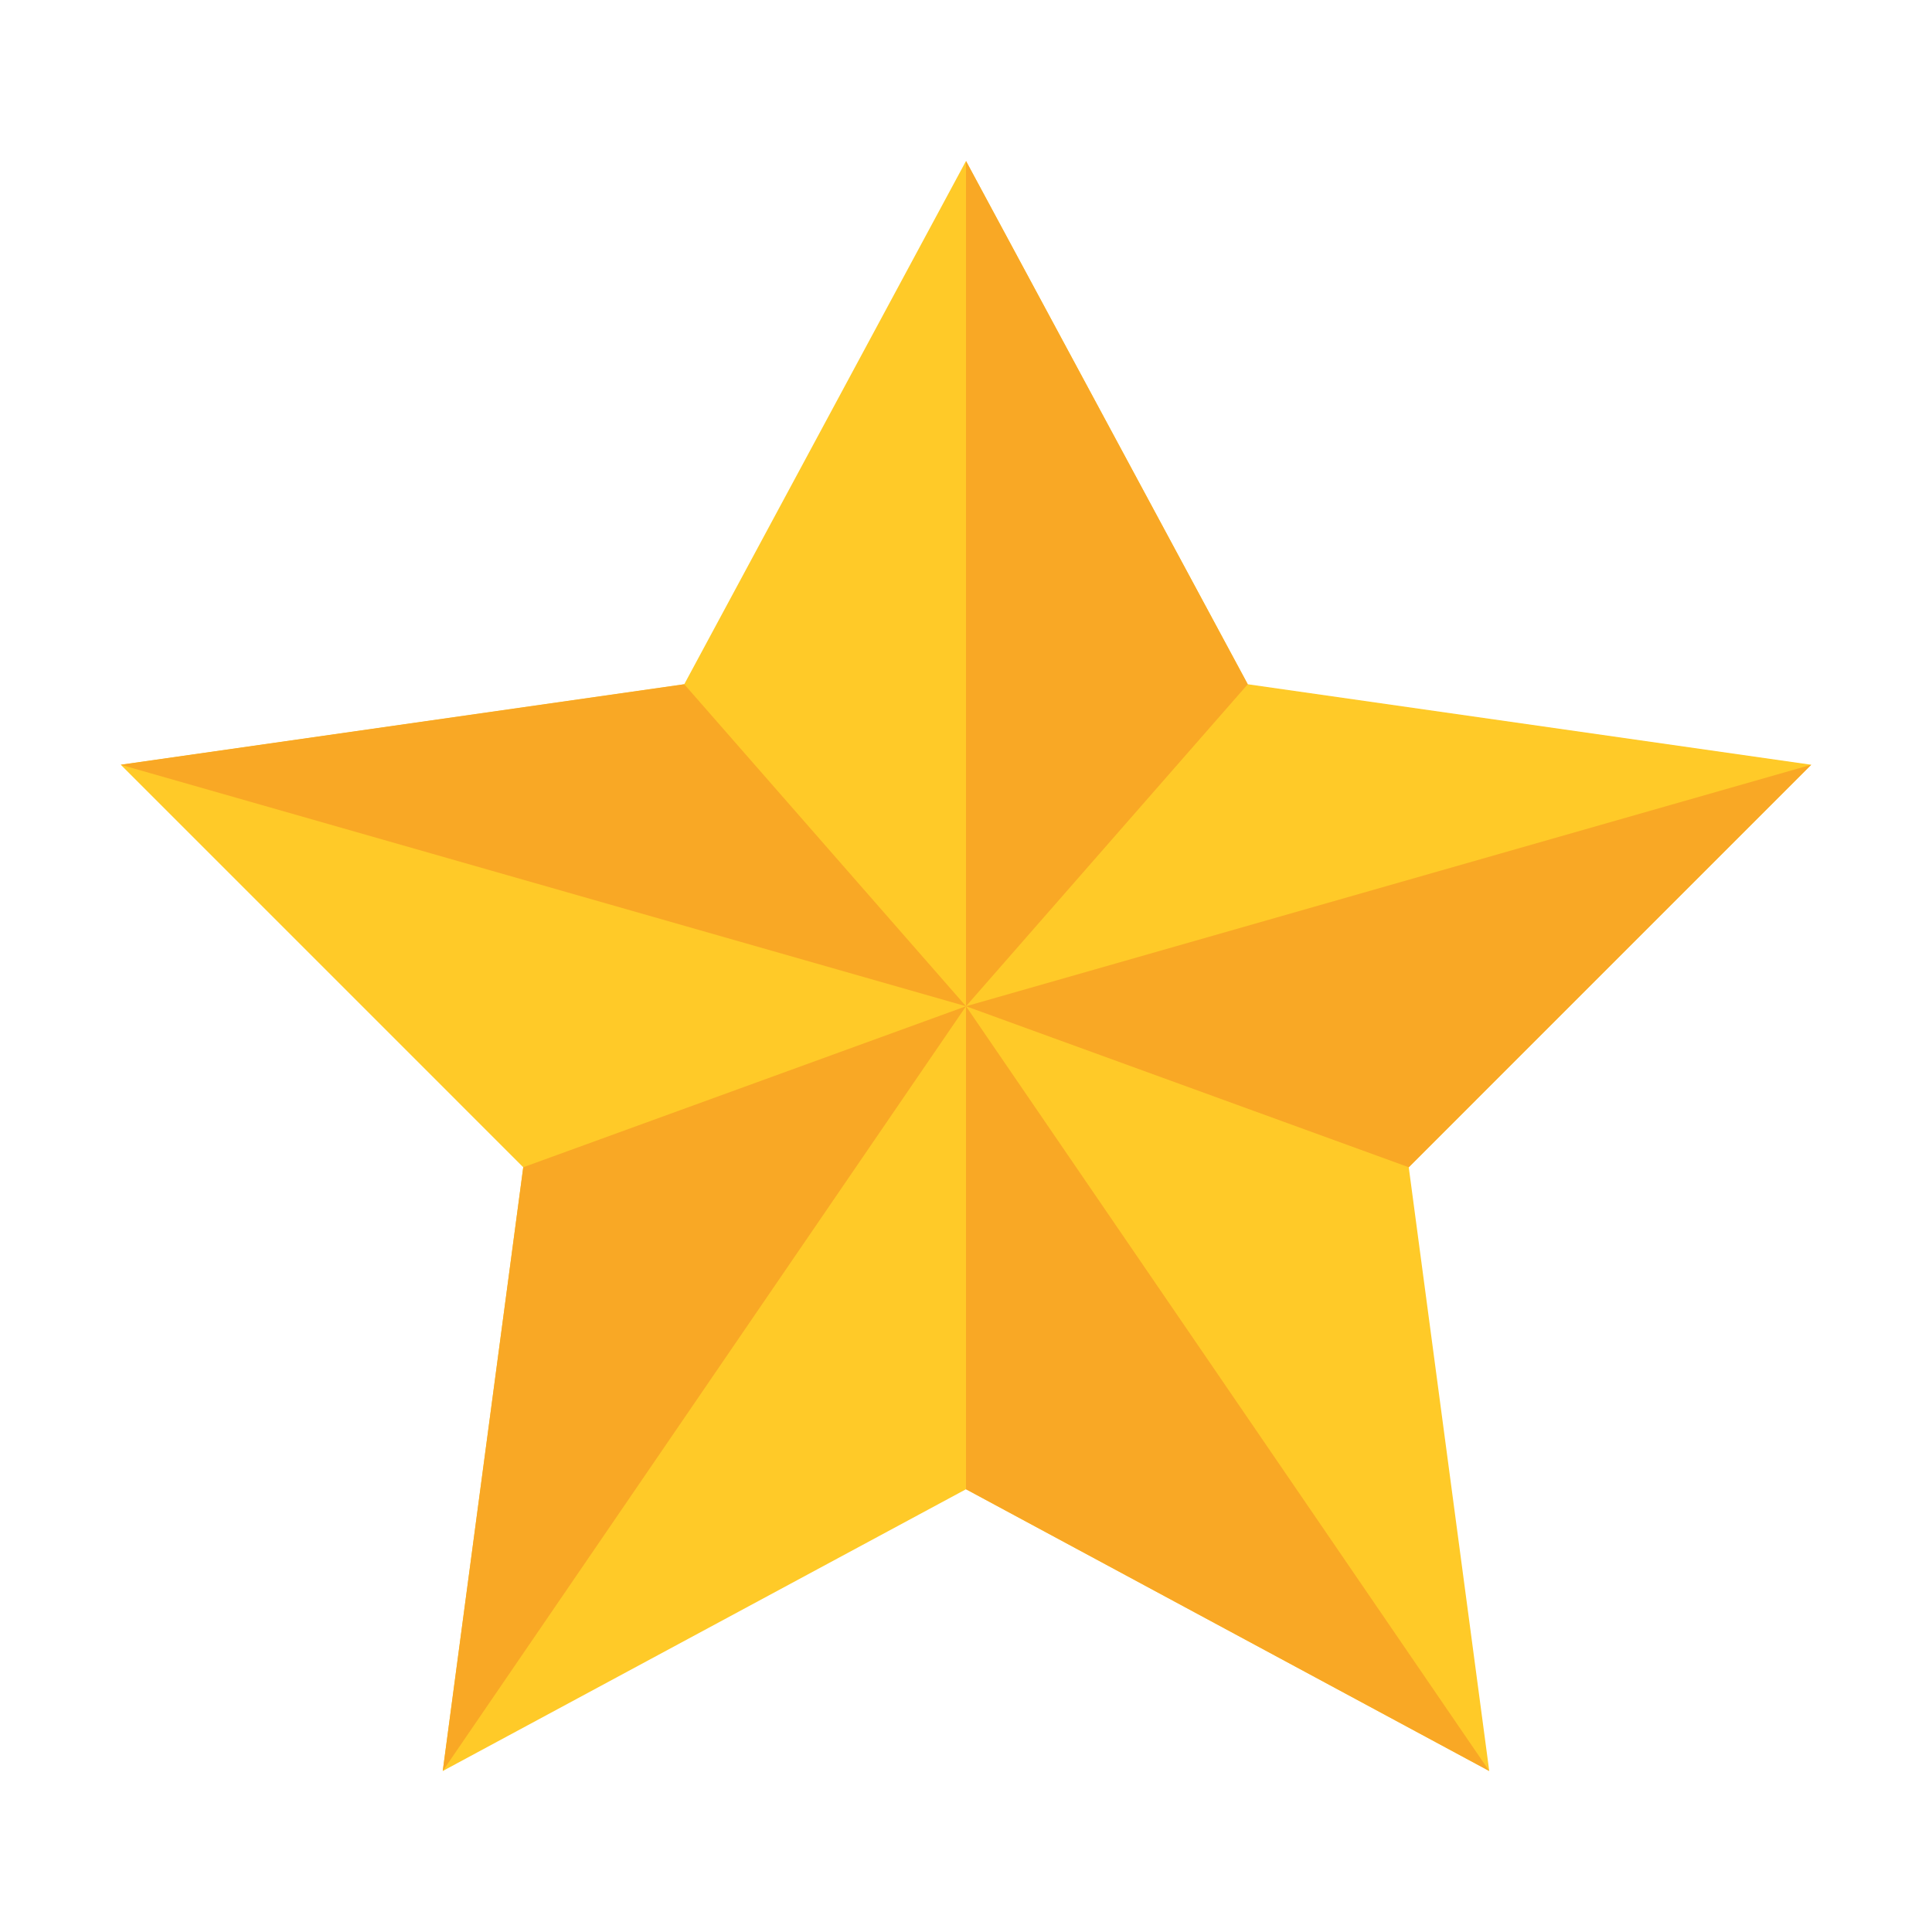
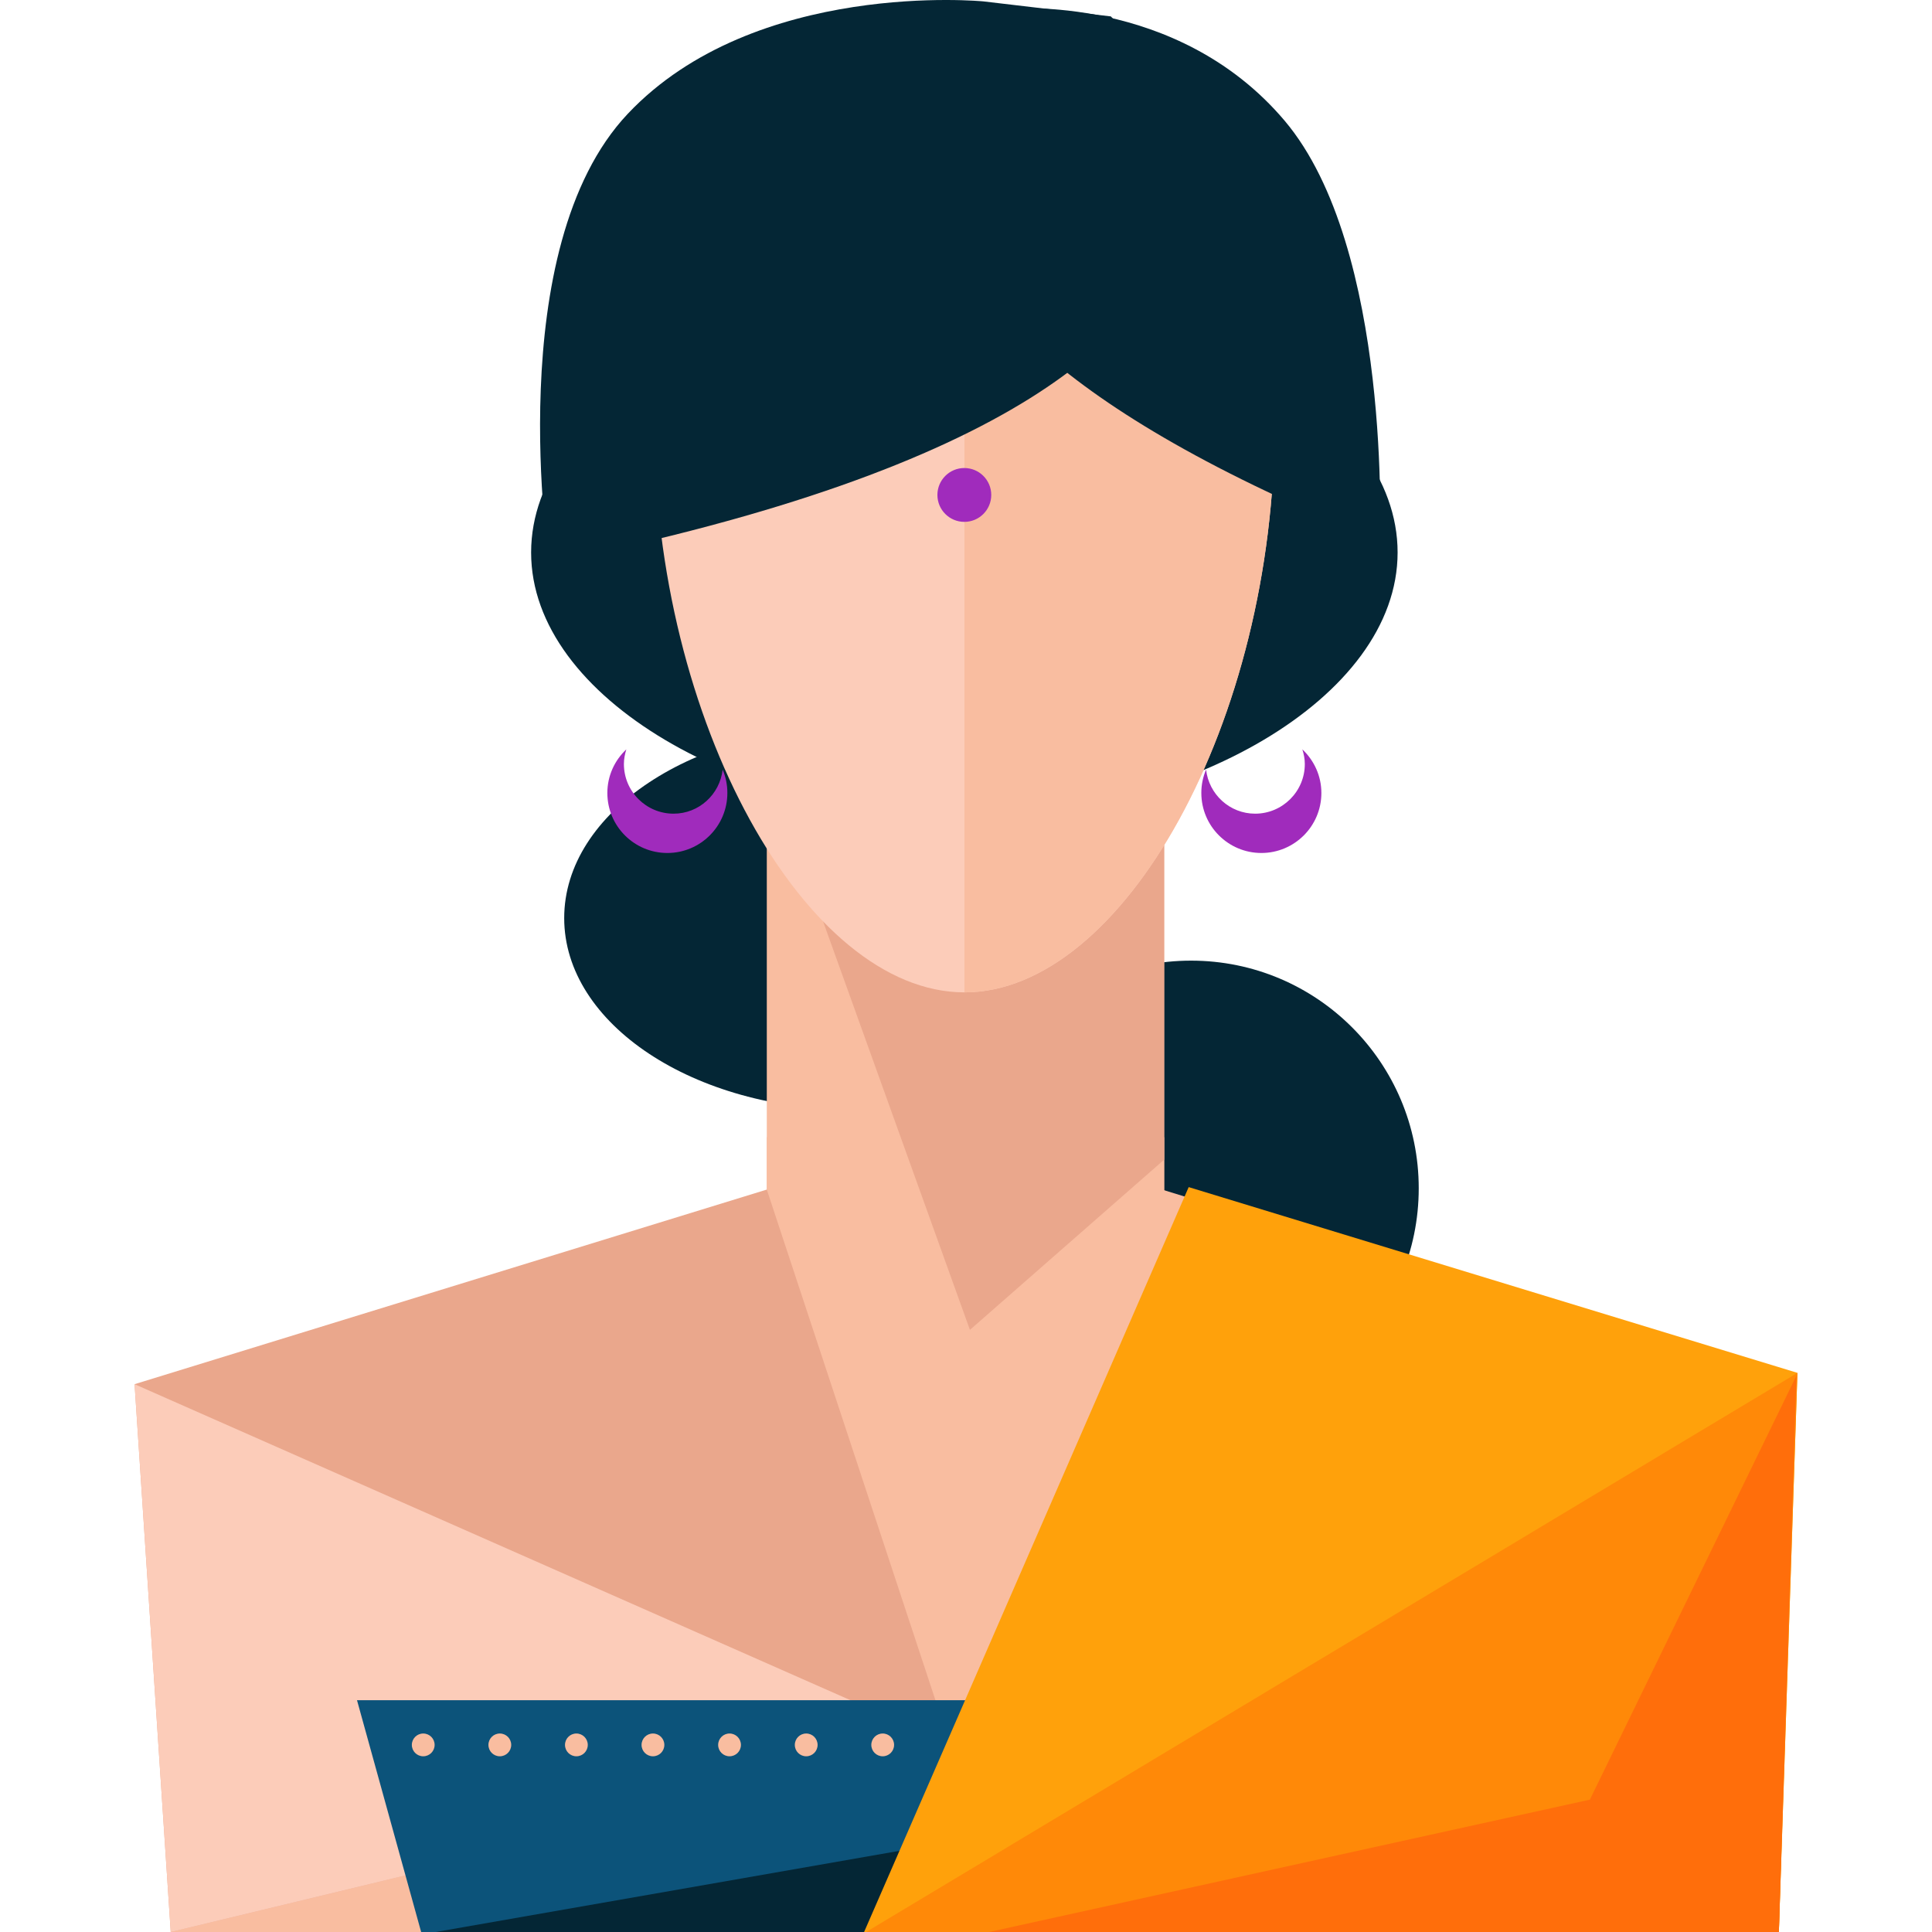
- <svg xmlns="http://www.w3.org/2000/svg" version="1.1" x="0px" y="0px" width="48" height="48" viewBox="0 0 48 48" enable-background="new 0 0 48 48" xml:space="preserve">
-   <polygon fill="#FFCA28" points="24,4 31,17 45,19 35,29 37,44 24,37 11,44 13,29 3,19 17,17 " />
+ <svg xmlns="http://www.w3.org/2000/svg" version="1.1" id="Layer_1" x="0px" y="0px" viewBox="0 0 466.737 466.737" style="enable-background:new 0 0 466.737 466.737;" xml:space="preserve">
  <g>
-     <polygon fill="#F9A825" points="24,25 31,17 24,4 &#09;" />
-     <polygon fill="#F9A825" points="45,19 24,25 35,29 &#09;" />
-     <polygon fill="#F9A825" points="37,44 24,25 24,37 &#09;" />
-     <polygon fill="#F9A825" points="13,29 11,44 24,25 &#09;" />
-     <polygon fill="#F9A825" points="3,19 24,25 17,17 &#09;" />
+     <circle style="fill:#042635;" cx="287.741" cy="287.073" r="55" />
+     <path style="fill:#042635;" d="M337.637,133.465c0,35.344-51.264,64-104.672,64c-53.376,0-104.656-28.656-104.656-64   s51.28-64,104.656-64C286.373,69.465,337.637,98.122,337.637,133.465z" />
+     <ellipse style="fill:#042635;" cx="206.301" cy="221.794" rx="70" ry="46.344" />
  </g>
+   <g>
+     <rect x="41.245" y="370.737" style="fill:#F9BDA0;" width="384" height="96" />
+     <rect x="185.245" y="186.738" style="fill:#F9BDA0;" width="96" height="200" />
+     <rect x="185.245" y="274.737" style="fill:#F9BDA0;" width="96" height="128" />
+   </g>
+   <polygon style="fill:#EAA78C;" points="281.245,280.145 281.245,186.738 185.949,186.738 234.317,321.273 " />
+   <path style="fill:#FCCCB9;" d="M307.933,102.122c0,72.24-36.624,137.616-74.944,137.616s-74.96-65.376-74.96-137.616  s36.64-84.288,74.96-84.288S307.933,29.882,307.933,102.122z" />
+   <path style="fill:#F9BDA0;" d="M232.989,17.834c38.32,0,74.944,12.048,74.944,84.288s-36.624,137.616-74.944,137.616" />
+   <polygon style="fill:#EAA78C;" points="185.245,287.378 32.509,334.393 41.245,466.737 229.493,421.353 " />
+   <polyline style="fill:#FCCCB9;" points="32.509,334.393 41.245,466.737 229.493,421.353 " />
+   <polygon style="fill:#F9BDA0;" points="277.261,286.313 433.429,334.393 429.741,466.737 236.429,421.353 " />
+   <polyline style="fill:#EAA78C;" points="433.429,334.393 429.741,466.737 236.429,421.353 " />
+   <g>
+     <path style="fill:#042635;" d="M243.405,13.074c0,0-69.656,53.328,89.92,117.568c0,0,3.064-70.688-23-101.504   c-26.08-30.8-66.44-27-66.44-27L243.405,13.074z" />
+     <path style="fill:#042635;" d="M268.357,3.962c0,0,89.064,86.832-135.672,132.048c0,0-11.784-75.976,18.984-108.528   c30.752-32.56,85.92-27.144,85.92-27.144L268.357,3.962z" />
+   </g>
+   <polygon style="fill:#0C537A;" points="425.245,466.737 101.741,466.737 86.245,410.737 425.245,410.737 " />
+   <polyline style="fill:#042635;" points="425.245,410.737 425.245,466.737 105.245,466.737 " />
+   <polygon style="fill:#FFA10B;" points="208.749,466.737 287.165,286.785 434.229,331.658 429.741,466.737 " />
+   <polyline style="fill:#FF8908;" points="434.229,331.658 429.741,466.737 209.245,466.737 " />
+   <polygon style="fill:#FF6E0B;" points="238.957,466.737 384.085,434.761 433.981,332.345 429.741,466.737 " />
+   <g>
+     <circle style="fill:#A02BBC;" cx="232.965" cy="119.57" r="6.504" />
+     <path style="fill:#A02BBC;" d="M174.581,185.93c-0.688,5.976-5.712,10.64-11.856,10.64c-6.632,0-12-5.376-12-12   c0-1.24,0.24-2.416,0.584-3.536c-2.816,2.648-4.584,6.376-4.584,10.536c0,8.008,6.496,14.496,14.496,14.496   s14.496-6.496,14.496-14.496C175.725,189.57,175.309,187.665,174.581,185.93z" />
+     <path style="fill:#A02BBC;" d="M291.365,185.93c0.688,5.976,5.704,10.64,11.856,10.64c6.616,0,12-5.376,12-12   c0-1.24-0.24-2.416-0.592-3.536c2.808,2.648,4.592,6.376,4.592,10.536c0,8.008-6.496,14.496-14.496,14.496   s-14.504-6.496-14.504-14.496C290.213,189.57,290.629,187.665,291.365,185.93z" />
+   </g>
+   <g>
+     <circle style="fill:#F9BDA0;" cx="102.245" cy="421.537" r="2.752" />
+     <circle style="fill:#F9BDA0;" cx="120.749" cy="421.537" r="2.752" />
+     <circle style="fill:#F9BDA0;" cx="139.245" cy="421.537" r="2.752" />
+     <circle style="fill:#F9BDA0;" cx="157.741" cy="421.537" r="2.752" />
+     <circle style="fill:#F9BDA0;" cx="176.245" cy="421.537" r="2.752" />
+     <circle style="fill:#F9BDA0;" cx="194.765" cy="421.537" r="2.752" />
+     <circle style="fill:#F9BDA0;" cx="213.245" cy="421.537" r="2.752" />
+   </g>
+   <g>
+ </g>
+   <g>
+ </g>
+   <g>
+ </g>
+   <g>
+ </g>
+   <g>
+ </g>
+   <g>
+ </g>
+   <g>
+ </g>
+   <g>
+ </g>
+   <g>
+ </g>
+   <g>
+ </g>
+   <g>
+ </g>
+   <g>
+ </g>
+   <g>
+ </g>
+   <g>
+ </g>
+   <g>
+ </g>
</svg>
